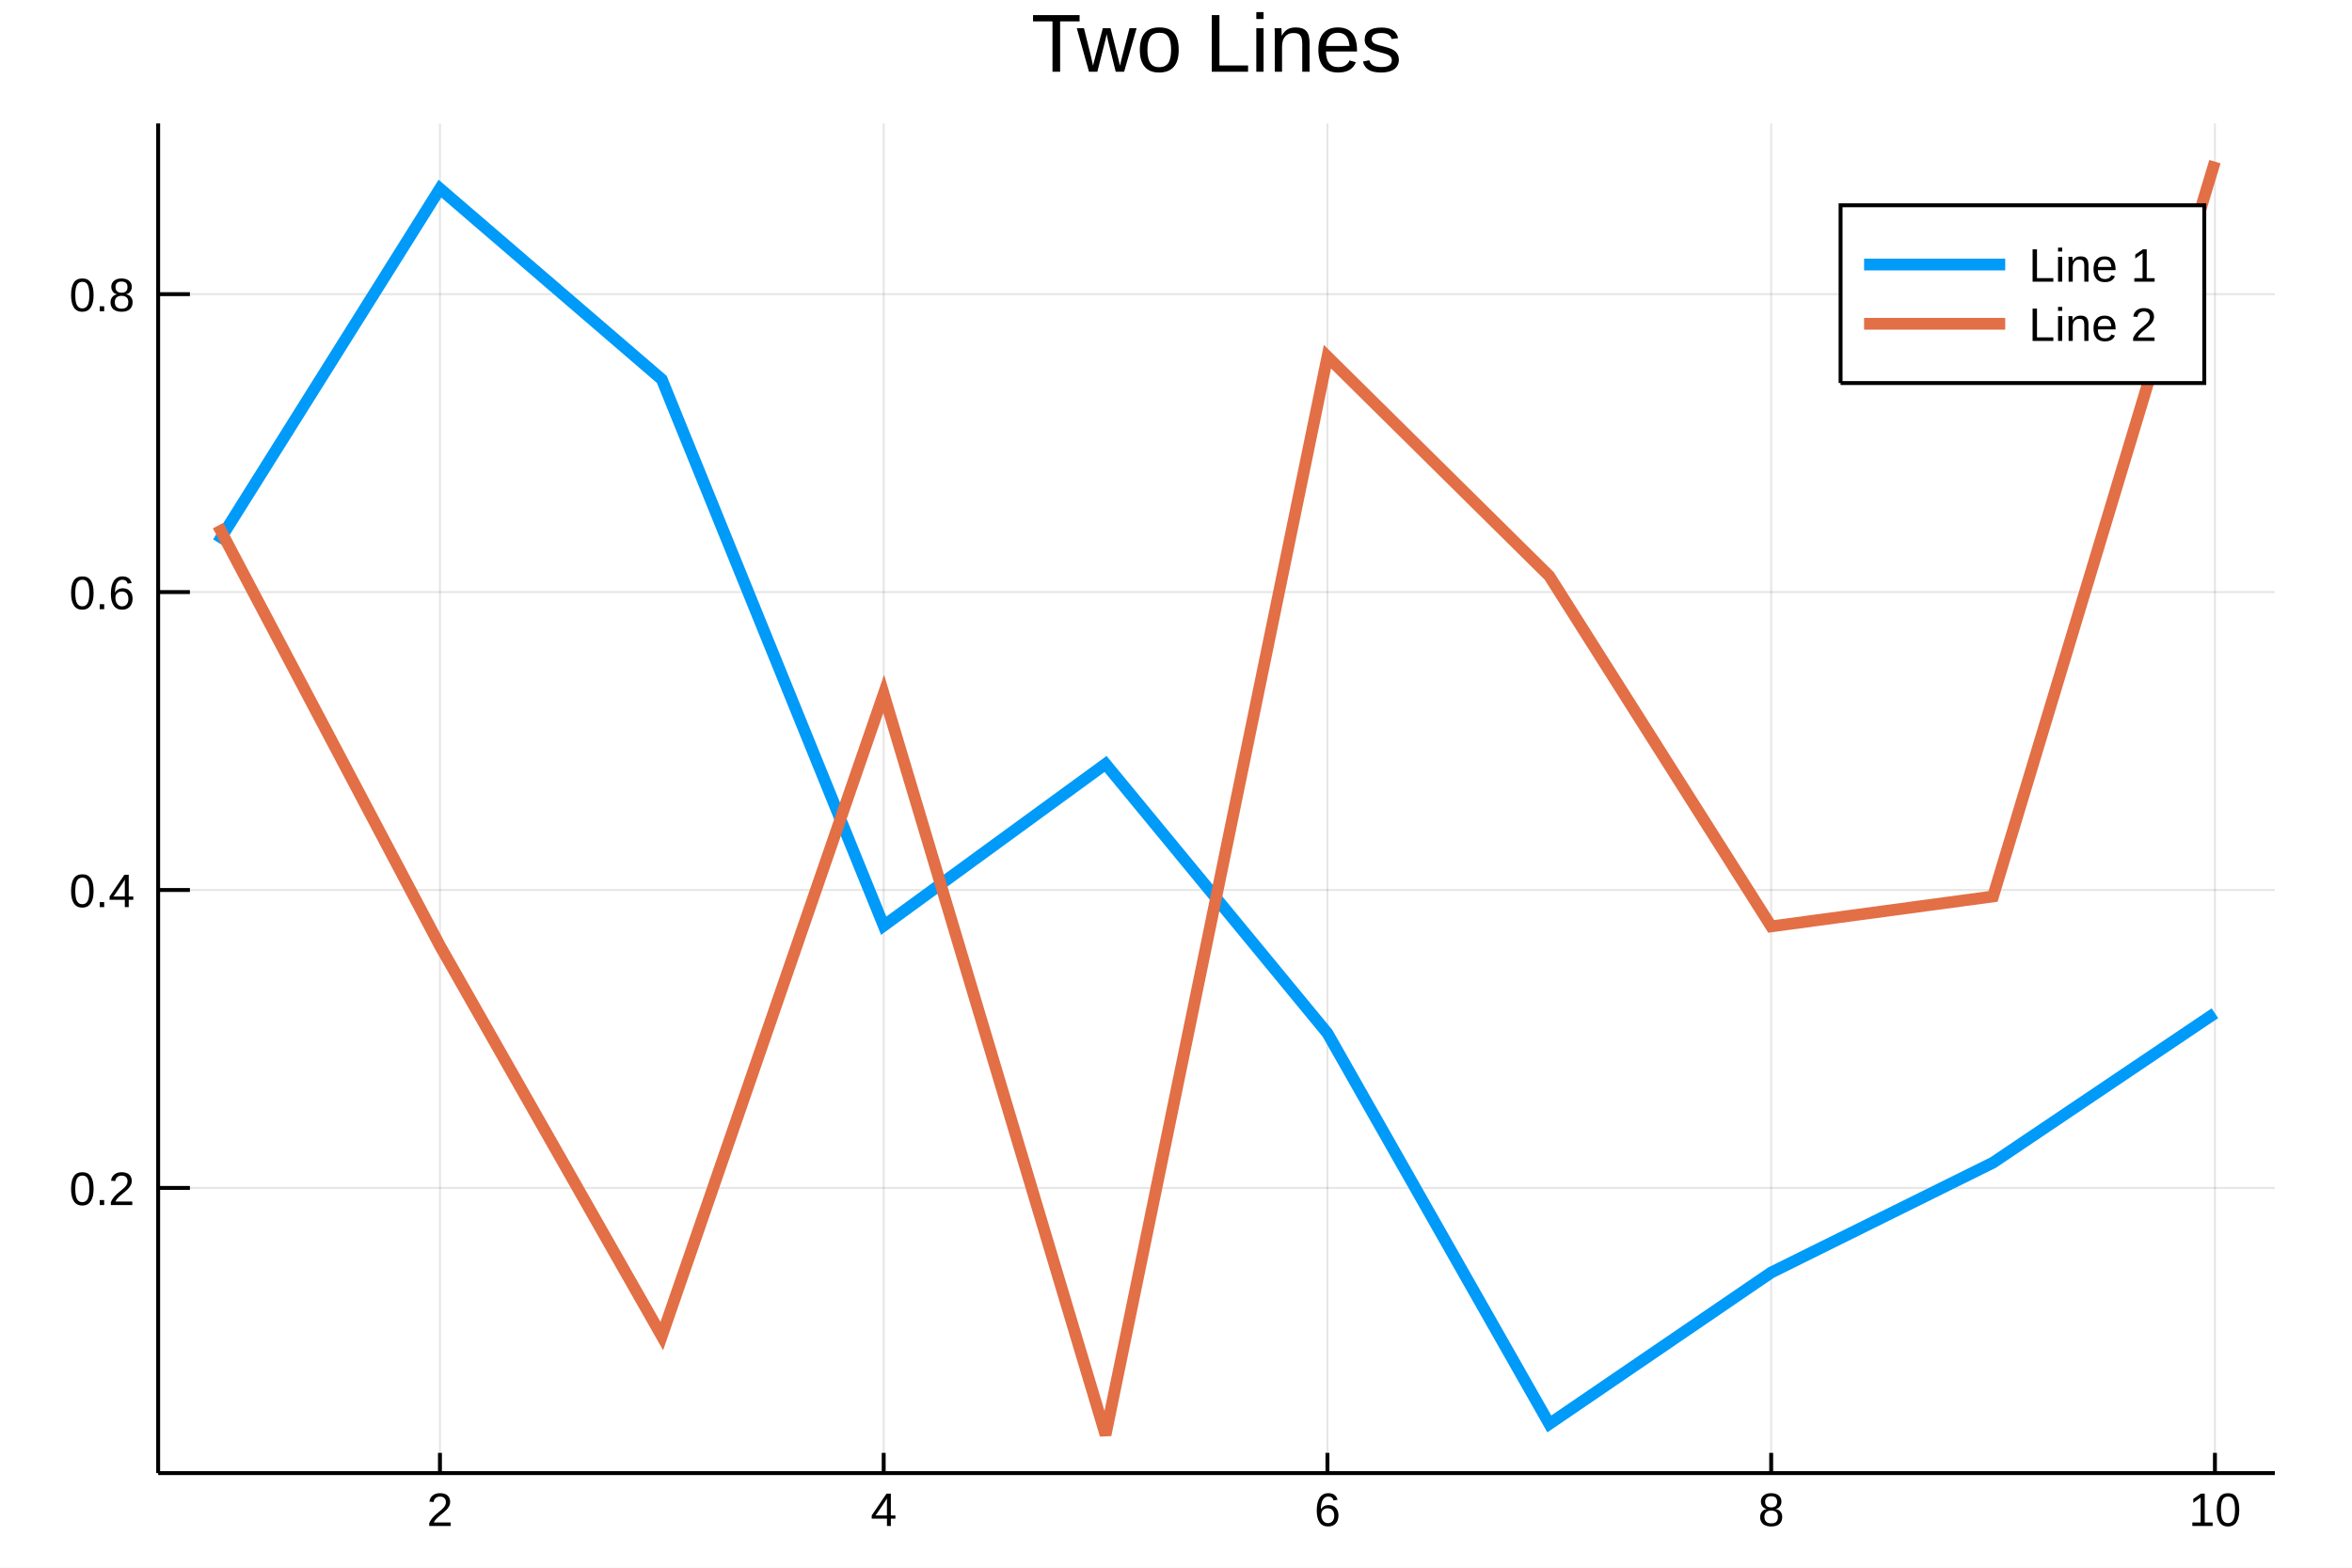
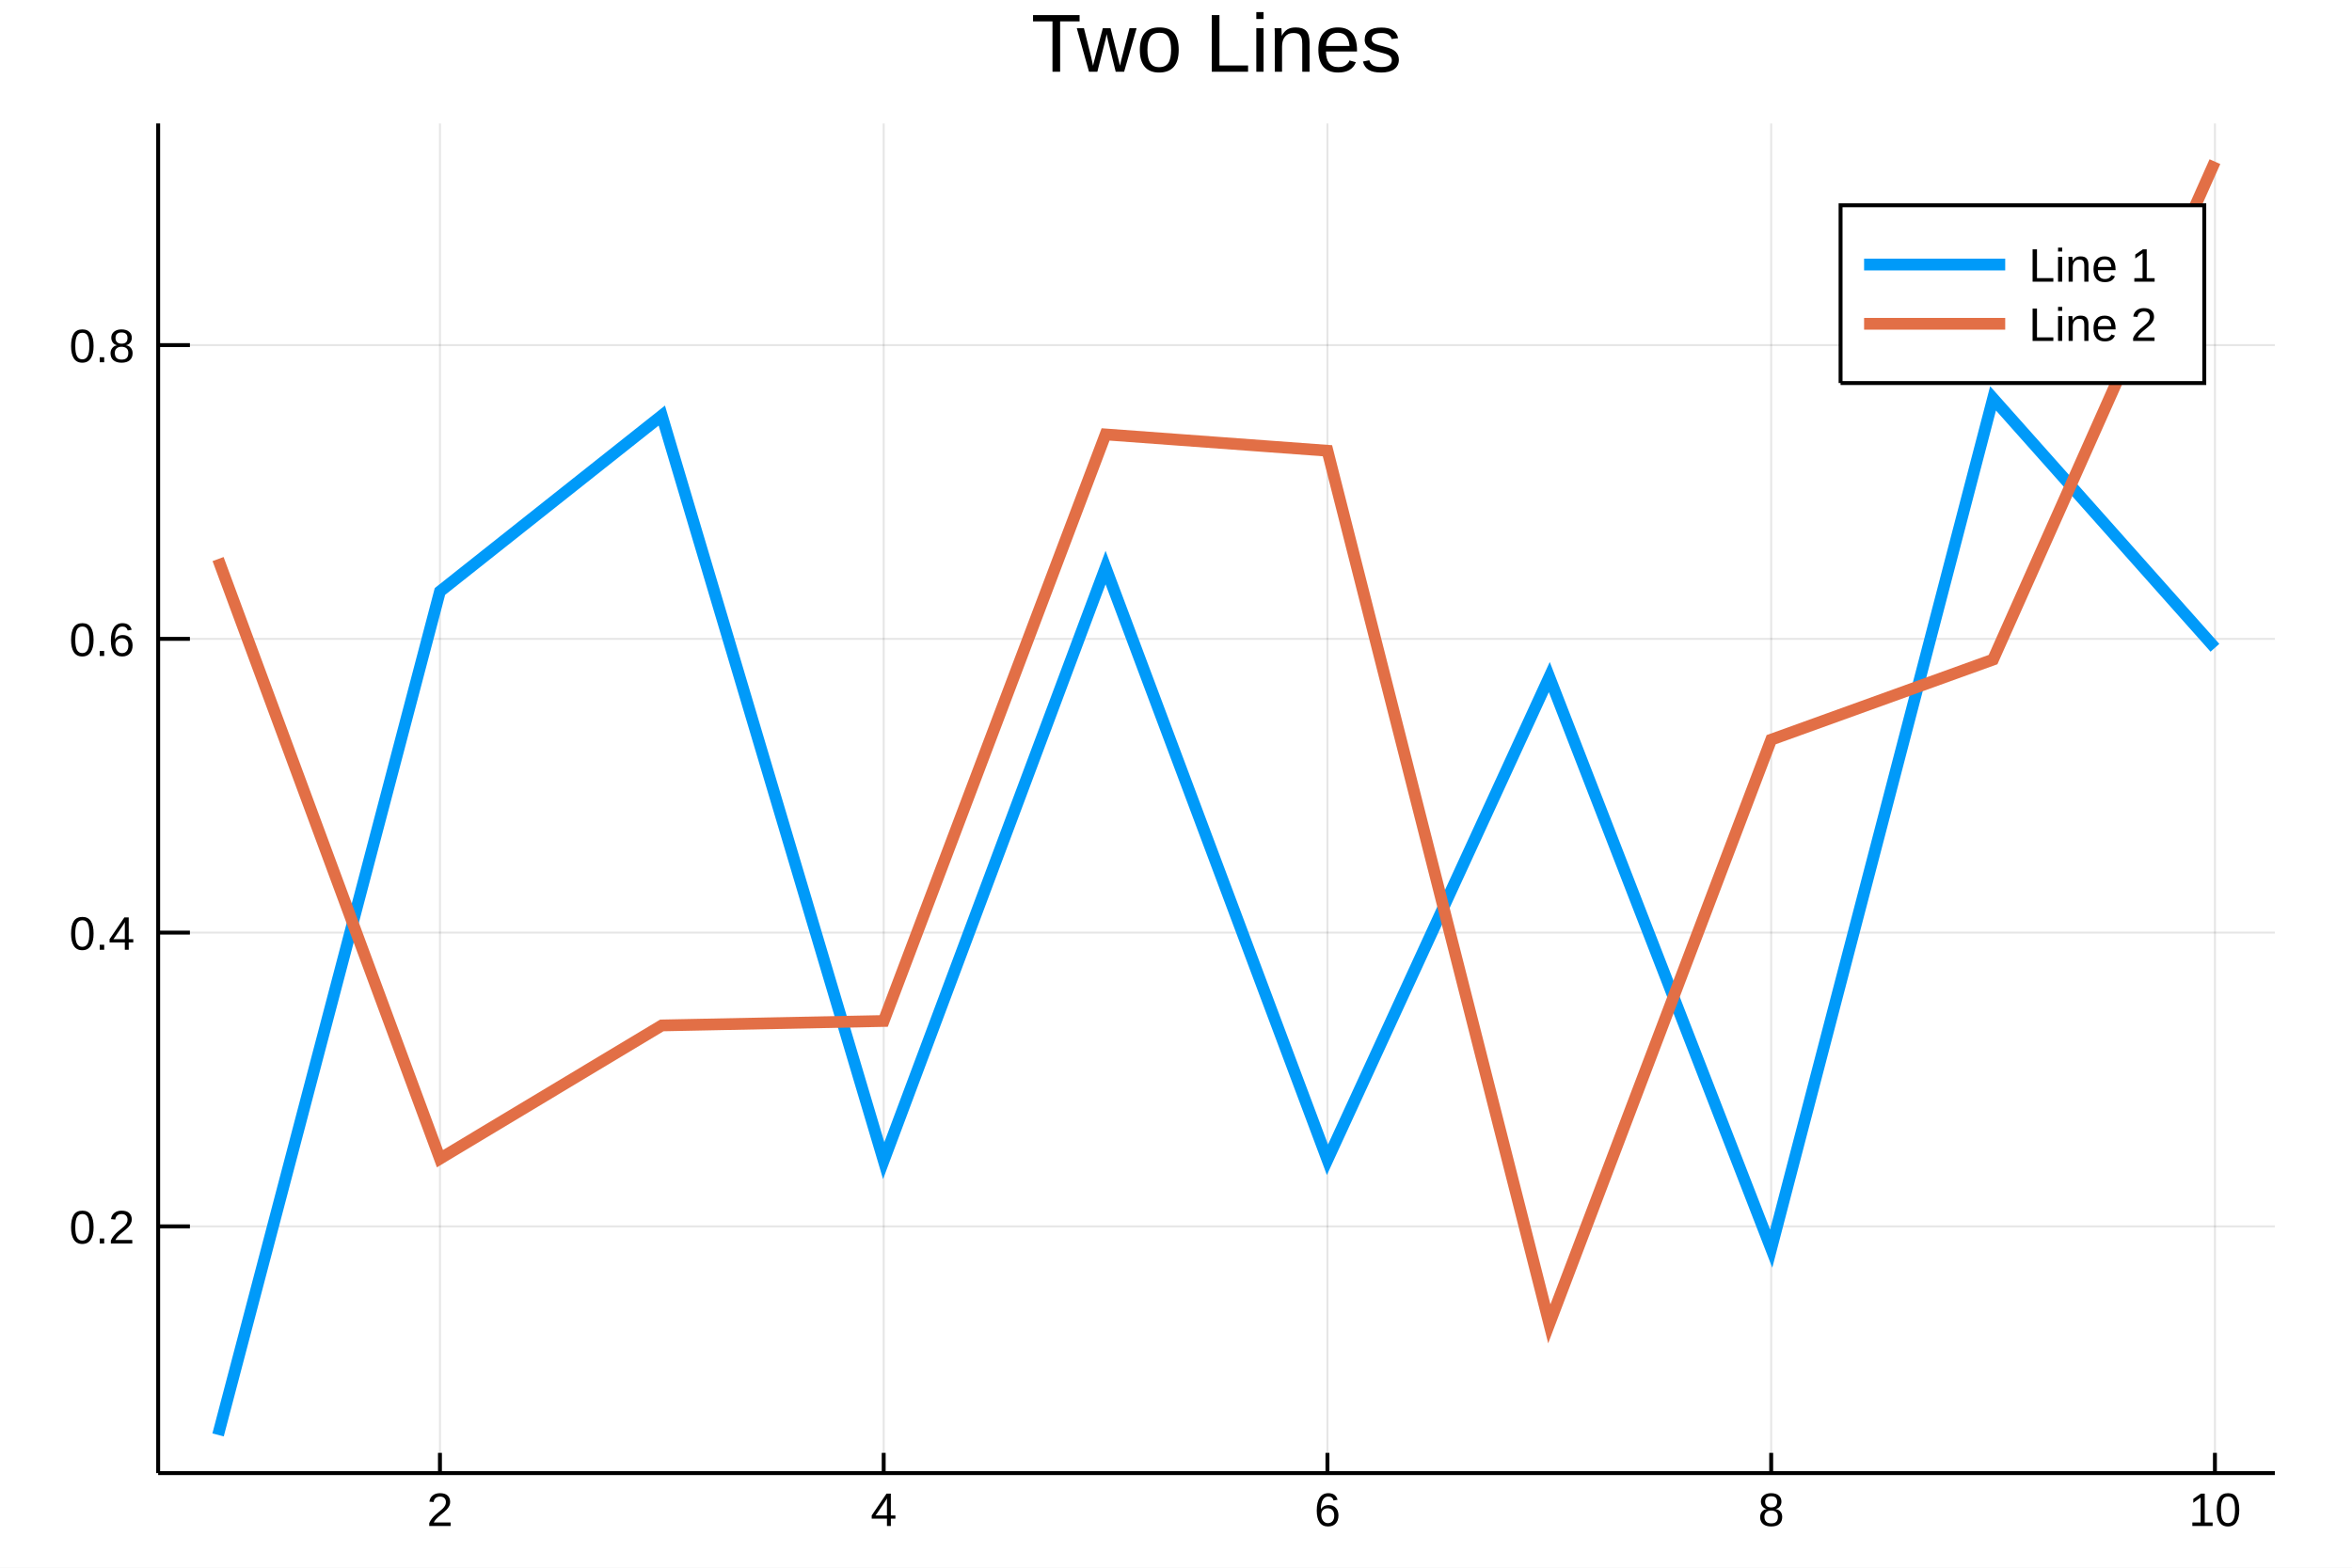
<svg xmlns="http://www.w3.org/2000/svg" width="600" height="400" viewBox="0 0 2400 1600">
  <defs>
-     <clipPath id="clip3800">
+     <clipPath id="clip6500">
      <rect x="0" y="0" width="2000" height="2000" />
    </clipPath>
  </defs>
  <defs>
-     <clipPath id="clip3801">
+     <clipPath id="clip6501">
      <rect x="0" y="0" width="2400" height="1600" />
    </clipPath>
  </defs>
-   <polygon clip-path="url(#clip3801)" points=" 0,1600 2400,1600 2400,0 0,0    " fill="#ffffff" fill-rule="evenodd" fill-opacity="1" />
+   <polygon clip-path="url(#clip6501)" points=" 0,1600 2400,1600 2400,0 0,0    " fill="#ffffff" fill-rule="evenodd" fill-opacity="1" />
  <defs>
-     <clipPath id="clip3802">
+     <clipPath id="clip6502">
      <rect x="480" y="0" width="1681" height="1600" />
    </clipPath>
  </defs>
-   <polygon clip-path="url(#clip3801)" points=" 161.394,1503.47 2321.26,1503.47 2321.26,125.984 161.394,125.984    " fill="#ffffff" fill-rule="evenodd" fill-opacity="1" />
+   <polygon clip-path="url(#clip6501)" points=" 161.394,1503.47 2321.26,1503.47 2321.26,125.984 161.394,125.984    " fill="#ffffff" fill-rule="evenodd" fill-opacity="1" />
  <defs>
-     <clipPath id="clip3803">
+     <clipPath id="clip6503">
      <rect x="161" y="125" width="2161" height="1378" />
    </clipPath>
  </defs>
-   <polyline clip-path="url(#clip3803)" style="stroke:#000000; stroke-width:2; stroke-opacity:0.1; fill:none" points="   448.923,1503.47 448.923,125.984    " />
-   <polyline clip-path="url(#clip3803)" style="stroke:#000000; stroke-width:2; stroke-opacity:0.1; fill:none" points="   901.725,1503.47 901.725,125.984    " />
-   <polyline clip-path="url(#clip3803)" style="stroke:#000000; stroke-width:2; stroke-opacity:0.1; fill:none" points="   1354.53,1503.47 1354.53,125.984    " />
-   <polyline clip-path="url(#clip3803)" style="stroke:#000000; stroke-width:2; stroke-opacity:0.1; fill:none" points="   1807.33,1503.47 1807.33,125.984    " />
-   <polyline clip-path="url(#clip3803)" style="stroke:#000000; stroke-width:2; stroke-opacity:0.1; fill:none" points="   2260.13,1503.47 2260.13,125.984    " />
-   <polyline clip-path="url(#clip3803)" style="stroke:#000000; stroke-width:2; stroke-opacity:0.1; fill:none" points="   161.394,1212.4 2321.26,1212.4    " />
-   <polyline clip-path="url(#clip3803)" style="stroke:#000000; stroke-width:2; stroke-opacity:0.1; fill:none" points="   161.394,908.34 2321.26,908.34    " />
-   <polyline clip-path="url(#clip3803)" style="stroke:#000000; stroke-width:2; stroke-opacity:0.1; fill:none" points="   161.394,604.28 2321.26,604.28    " />
-   <polyline clip-path="url(#clip3803)" style="stroke:#000000; stroke-width:2; stroke-opacity:0.1; fill:none" points="   161.394,300.221 2321.26,300.221    " />
-   <polyline clip-path="url(#clip3801)" style="stroke:#000000; stroke-width:4; stroke-opacity:1; fill:none" points="   161.394,1503.47 2321.26,1503.47    " />
-   <polyline clip-path="url(#clip3801)" style="stroke:#000000; stroke-width:4; stroke-opacity:1; fill:none" points="   161.394,1503.47 161.394,125.984    " />
-   <polyline clip-path="url(#clip3801)" style="stroke:#000000; stroke-width:4; stroke-opacity:1; fill:none" points="   448.923,1503.47 448.923,1482.81    " />
-   <polyline clip-path="url(#clip3801)" style="stroke:#000000; stroke-width:4; stroke-opacity:1; fill:none" points="   901.725,1503.47 901.725,1482.81    " />
-   <polyline clip-path="url(#clip3801)" style="stroke:#000000; stroke-width:4; stroke-opacity:1; fill:none" points="   1354.53,1503.47 1354.53,1482.81    " />
-   <polyline clip-path="url(#clip3801)" style="stroke:#000000; stroke-width:4; stroke-opacity:1; fill:none" points="   1807.33,1503.47 1807.33,1482.81    " />
-   <polyline clip-path="url(#clip3801)" style="stroke:#000000; stroke-width:4; stroke-opacity:1; fill:none" points="   2260.13,1503.47 2260.13,1482.81    " />
-   <polyline clip-path="url(#clip3801)" style="stroke:#000000; stroke-width:4; stroke-opacity:1; fill:none" points="   161.394,1212.4 193.792,1212.4    " />
-   <polyline clip-path="url(#clip3801)" style="stroke:#000000; stroke-width:4; stroke-opacity:1; fill:none" points="   161.394,908.34 193.792,908.34    " />
-   <polyline clip-path="url(#clip3801)" style="stroke:#000000; stroke-width:4; stroke-opacity:1; fill:none" points="   161.394,604.28 193.792,604.28    " />
-   <polyline clip-path="url(#clip3801)" style="stroke:#000000; stroke-width:4; stroke-opacity:1; fill:none" points="   161.394,300.221 193.792,300.221    " />
-   <g clip-path="url(#clip3801)">
+   <polyline clip-path="url(#clip6503)" style="stroke:#000000; stroke-width:2; stroke-opacity:0.1; fill:none" points="   448.923,1503.47 448.923,125.984    " />
+   <polyline clip-path="url(#clip6503)" style="stroke:#000000; stroke-width:2; stroke-opacity:0.1; fill:none" points="   901.725,1503.47 901.725,125.984    " />
+   <polyline clip-path="url(#clip6503)" style="stroke:#000000; stroke-width:2; stroke-opacity:0.1; fill:none" points="   1354.53,1503.47 1354.53,125.984    " />
+   <polyline clip-path="url(#clip6503)" style="stroke:#000000; stroke-width:2; stroke-opacity:0.1; fill:none" points="   1807.33,1503.47 1807.33,125.984    " />
+   <polyline clip-path="url(#clip6503)" style="stroke:#000000; stroke-width:2; stroke-opacity:0.1; fill:none" points="   2260.13,1503.47 2260.13,125.984    " />
+   <polyline clip-path="url(#clip6503)" style="stroke:#000000; stroke-width:2; stroke-opacity:0.1; fill:none" points="   161.394,1251.64 2321.26,1251.64    " />
+   <polyline clip-path="url(#clip6503)" style="stroke:#000000; stroke-width:2; stroke-opacity:0.1; fill:none" points="   161.394,951.834 2321.26,951.834    " />
+   <polyline clip-path="url(#clip6503)" style="stroke:#000000; stroke-width:2; stroke-opacity:0.1; fill:none" points="   161.394,652.027 2321.26,652.027    " />
+   <polyline clip-path="url(#clip6503)" style="stroke:#000000; stroke-width:2; stroke-opacity:0.1; fill:none" points="   161.394,352.219 2321.26,352.219    " />
+   <polyline clip-path="url(#clip6501)" style="stroke:#000000; stroke-width:4; stroke-opacity:1; fill:none" points="   161.394,1503.47 2321.26,1503.47    " />
+   <polyline clip-path="url(#clip6501)" style="stroke:#000000; stroke-width:4; stroke-opacity:1; fill:none" points="   161.394,1503.47 161.394,125.984    " />
+   <polyline clip-path="url(#clip6501)" style="stroke:#000000; stroke-width:4; stroke-opacity:1; fill:none" points="   448.923,1503.47 448.923,1482.81    " />
+   <polyline clip-path="url(#clip6501)" style="stroke:#000000; stroke-width:4; stroke-opacity:1; fill:none" points="   901.725,1503.47 901.725,1482.81    " />
+   <polyline clip-path="url(#clip6501)" style="stroke:#000000; stroke-width:4; stroke-opacity:1; fill:none" points="   1354.53,1503.47 1354.53,1482.81    " />
+   <polyline clip-path="url(#clip6501)" style="stroke:#000000; stroke-width:4; stroke-opacity:1; fill:none" points="   1807.33,1503.47 1807.33,1482.81    " />
+   <polyline clip-path="url(#clip6501)" style="stroke:#000000; stroke-width:4; stroke-opacity:1; fill:none" points="   2260.13,1503.47 2260.13,1482.81    " />
+   <polyline clip-path="url(#clip6501)" style="stroke:#000000; stroke-width:4; stroke-opacity:1; fill:none" points="   161.394,1251.64 193.792,1251.64    " />
+   <polyline clip-path="url(#clip6501)" style="stroke:#000000; stroke-width:4; stroke-opacity:1; fill:none" points="   161.394,951.834 193.792,951.834    " />
+   <polyline clip-path="url(#clip6501)" style="stroke:#000000; stroke-width:4; stroke-opacity:1; fill:none" points="   161.394,652.027 193.792,652.027    " />
+   <polyline clip-path="url(#clip6501)" style="stroke:#000000; stroke-width:4; stroke-opacity:1; fill:none" points="   161.394,352.219 193.792,352.219    " />
+   <g clip-path="url(#clip6501)">
    <text style="fill:#000000; fill-opacity:1; font-family:Arial,Helvetica Neue,Helvetica,sans-serif; font-size:48px; text-anchor:middle;" transform="rotate(0, 448.923, 1557.47)" x="448.923" y="1557.47">2</text>
  </g>
-   <g clip-path="url(#clip3801)">
+   <g clip-path="url(#clip6501)">
    <text style="fill:#000000; fill-opacity:1; font-family:Arial,Helvetica Neue,Helvetica,sans-serif; font-size:48px; text-anchor:middle;" transform="rotate(0, 901.725, 1557.47)" x="901.725" y="1557.47">4</text>
  </g>
-   <g clip-path="url(#clip3801)">
+   <g clip-path="url(#clip6501)">
    <text style="fill:#000000; fill-opacity:1; font-family:Arial,Helvetica Neue,Helvetica,sans-serif; font-size:48px; text-anchor:middle;" transform="rotate(0, 1354.53, 1557.47)" x="1354.53" y="1557.47">6</text>
  </g>
-   <g clip-path="url(#clip3801)">
+   <g clip-path="url(#clip6501)">
    <text style="fill:#000000; fill-opacity:1; font-family:Arial,Helvetica Neue,Helvetica,sans-serif; font-size:48px; text-anchor:middle;" transform="rotate(0, 1807.33, 1557.47)" x="1807.33" y="1557.47">8</text>
  </g>
-   <g clip-path="url(#clip3801)">
+   <g clip-path="url(#clip6501)">
    <text style="fill:#000000; fill-opacity:1; font-family:Arial,Helvetica Neue,Helvetica,sans-serif; font-size:48px; text-anchor:middle;" transform="rotate(0, 2260.13, 1557.47)" x="2260.13" y="1557.47">10</text>
  </g>
-   <g clip-path="url(#clip3801)">
-     <text style="fill:#000000; fill-opacity:1; font-family:Arial,Helvetica Neue,Helvetica,sans-serif; font-size:48px; text-anchor:end;" transform="rotate(0, 137.394, 1229.9)" x="137.394" y="1229.9">0.2</text>
+   <g clip-path="url(#clip6501)">
+     <text style="fill:#000000; fill-opacity:1; font-family:Arial,Helvetica Neue,Helvetica,sans-serif; font-size:48px; text-anchor:end;" transform="rotate(0, 137.394, 1269.14)" x="137.394" y="1269.14">0.2</text>
  </g>
-   <g clip-path="url(#clip3801)">
-     <text style="fill:#000000; fill-opacity:1; font-family:Arial,Helvetica Neue,Helvetica,sans-serif; font-size:48px; text-anchor:end;" transform="rotate(0, 137.394, 925.84)" x="137.394" y="925.84">0.4</text>
+   <g clip-path="url(#clip6501)">
+     <text style="fill:#000000; fill-opacity:1; font-family:Arial,Helvetica Neue,Helvetica,sans-serif; font-size:48px; text-anchor:end;" transform="rotate(0, 137.394, 969.334)" x="137.394" y="969.334">0.4</text>
  </g>
-   <g clip-path="url(#clip3801)">
-     <text style="fill:#000000; fill-opacity:1; font-family:Arial,Helvetica Neue,Helvetica,sans-serif; font-size:48px; text-anchor:end;" transform="rotate(0, 137.394, 621.78)" x="137.394" y="621.78">0.6</text>
+   <g clip-path="url(#clip6501)">
+     <text style="fill:#000000; fill-opacity:1; font-family:Arial,Helvetica Neue,Helvetica,sans-serif; font-size:48px; text-anchor:end;" transform="rotate(0, 137.394, 669.527)" x="137.394" y="669.527">0.6</text>
  </g>
-   <g clip-path="url(#clip3801)">
-     <text style="fill:#000000; fill-opacity:1; font-family:Arial,Helvetica Neue,Helvetica,sans-serif; font-size:48px; text-anchor:end;" transform="rotate(0, 137.394, 317.721)" x="137.394" y="317.721">0.8</text>
+   <g clip-path="url(#clip6501)">
+     <text style="fill:#000000; fill-opacity:1; font-family:Arial,Helvetica Neue,Helvetica,sans-serif; font-size:48px; text-anchor:end;" transform="rotate(0, 137.394, 369.719)" x="137.394" y="369.719">0.8</text>
  </g>
-   <g clip-path="url(#clip3801)">
+   <g clip-path="url(#clip6501)">
    <text style="fill:#000000; fill-opacity:1; font-family:Arial,Helvetica Neue,Helvetica,sans-serif; font-size:84px; text-anchor:middle;" transform="rotate(0, 1241.33, 73.2)" x="1241.33" y="73.2">Two Lines</text>
  </g>
-   <polyline clip-path="url(#clip3803)" style="stroke:#009af9; stroke-width:12; stroke-opacity:1; fill:none" points="   222.522,553.652 448.923,192.545 675.324,387.233 901.725,944.8 1128.13,779.706 1354.53,1054.51 1580.93,1453.27 1807.33,1298.74 2033.73,1186.59 2260.13,1034.09       " />
-   <polyline clip-path="url(#clip3803)" style="stroke:#e26f46; stroke-width:12; stroke-opacity:1; fill:none" points="   222.522,536.443 448.923,965.296 675.324,1363.63 901.725,708.198 1128.13,1464.49 1354.53,364.021 1580.93,587.894 1807.33,945.485 2033.73,914.921 2260.13,164.97       " />
-   <polygon clip-path="url(#clip3801)" points=" 1878.14,390.944 2249.26,390.944 2249.26,209.504 1878.14,209.504    " fill="#ffffff" fill-rule="evenodd" fill-opacity="1" />
-   <polyline clip-path="url(#clip3801)" style="stroke:#000000; stroke-width:4; stroke-opacity:1; fill:none" points="   1878.14,390.944 2249.26,390.944 2249.26,209.504 1878.14,209.504 1878.14,390.944    " />
-   <polyline clip-path="url(#clip3801)" style="stroke:#009af9; stroke-width:12; stroke-opacity:1; fill:none" points="   1902.14,269.984 2046.14,269.984    " />
-   <g clip-path="url(#clip3801)">
+   <polyline clip-path="url(#clip6503)" style="stroke:#009af9; stroke-width:12; stroke-opacity:1; fill:none" points="   222.522,1464.49 448.923,603.655 675.324,424.138 901.725,1184.57 1128.13,579.275 1354.53,1183.66 1580.93,691.005 1807.33,1274.38 2033.73,406.601 2260.13,661.136       " />
+   <polyline clip-path="url(#clip6503)" style="stroke:#e26f46; stroke-width:12; stroke-opacity:1; fill:none" points="   222.522,570.579 448.923,1182.53 675.324,1046.56 901.725,1042.03 1128.13,443.384 1354.53,460.021 1580.93,1351.13 1807.33,754.922 2033.73,673.179 2260.13,164.97       " />
+   <polygon clip-path="url(#clip6501)" points=" 1878.14,390.944 2249.26,390.944 2249.26,209.504 1878.14,209.504    " fill="#ffffff" fill-rule="evenodd" fill-opacity="1" />
+   <polyline clip-path="url(#clip6501)" style="stroke:#000000; stroke-width:4; stroke-opacity:1; fill:none" points="   1878.14,390.944 2249.26,390.944 2249.26,209.504 1878.14,209.504 1878.14,390.944    " />
+   <polyline clip-path="url(#clip6501)" style="stroke:#009af9; stroke-width:12; stroke-opacity:1; fill:none" points="   1902.14,269.984 2046.14,269.984    " />
+   <g clip-path="url(#clip6501)">
    <text style="fill:#000000; fill-opacity:1; font-family:Arial,Helvetica Neue,Helvetica,sans-serif; font-size:48px; text-anchor:start;" transform="rotate(0, 2070.14, 287.484)" x="2070.14" y="287.484">Line 1</text>
  </g>
-   <polyline clip-path="url(#clip3801)" style="stroke:#e26f46; stroke-width:12; stroke-opacity:1; fill:none" points="   1902.14,330.464 2046.14,330.464    " />
-   <g clip-path="url(#clip3801)">
+   <polyline clip-path="url(#clip6501)" style="stroke:#e26f46; stroke-width:12; stroke-opacity:1; fill:none" points="   1902.14,330.464 2046.14,330.464    " />
+   <g clip-path="url(#clip6501)">
    <text style="fill:#000000; fill-opacity:1; font-family:Arial,Helvetica Neue,Helvetica,sans-serif; font-size:48px; text-anchor:start;" transform="rotate(0, 2070.14, 347.964)" x="2070.14" y="347.964">Line 2</text>
  </g>
</svg>
